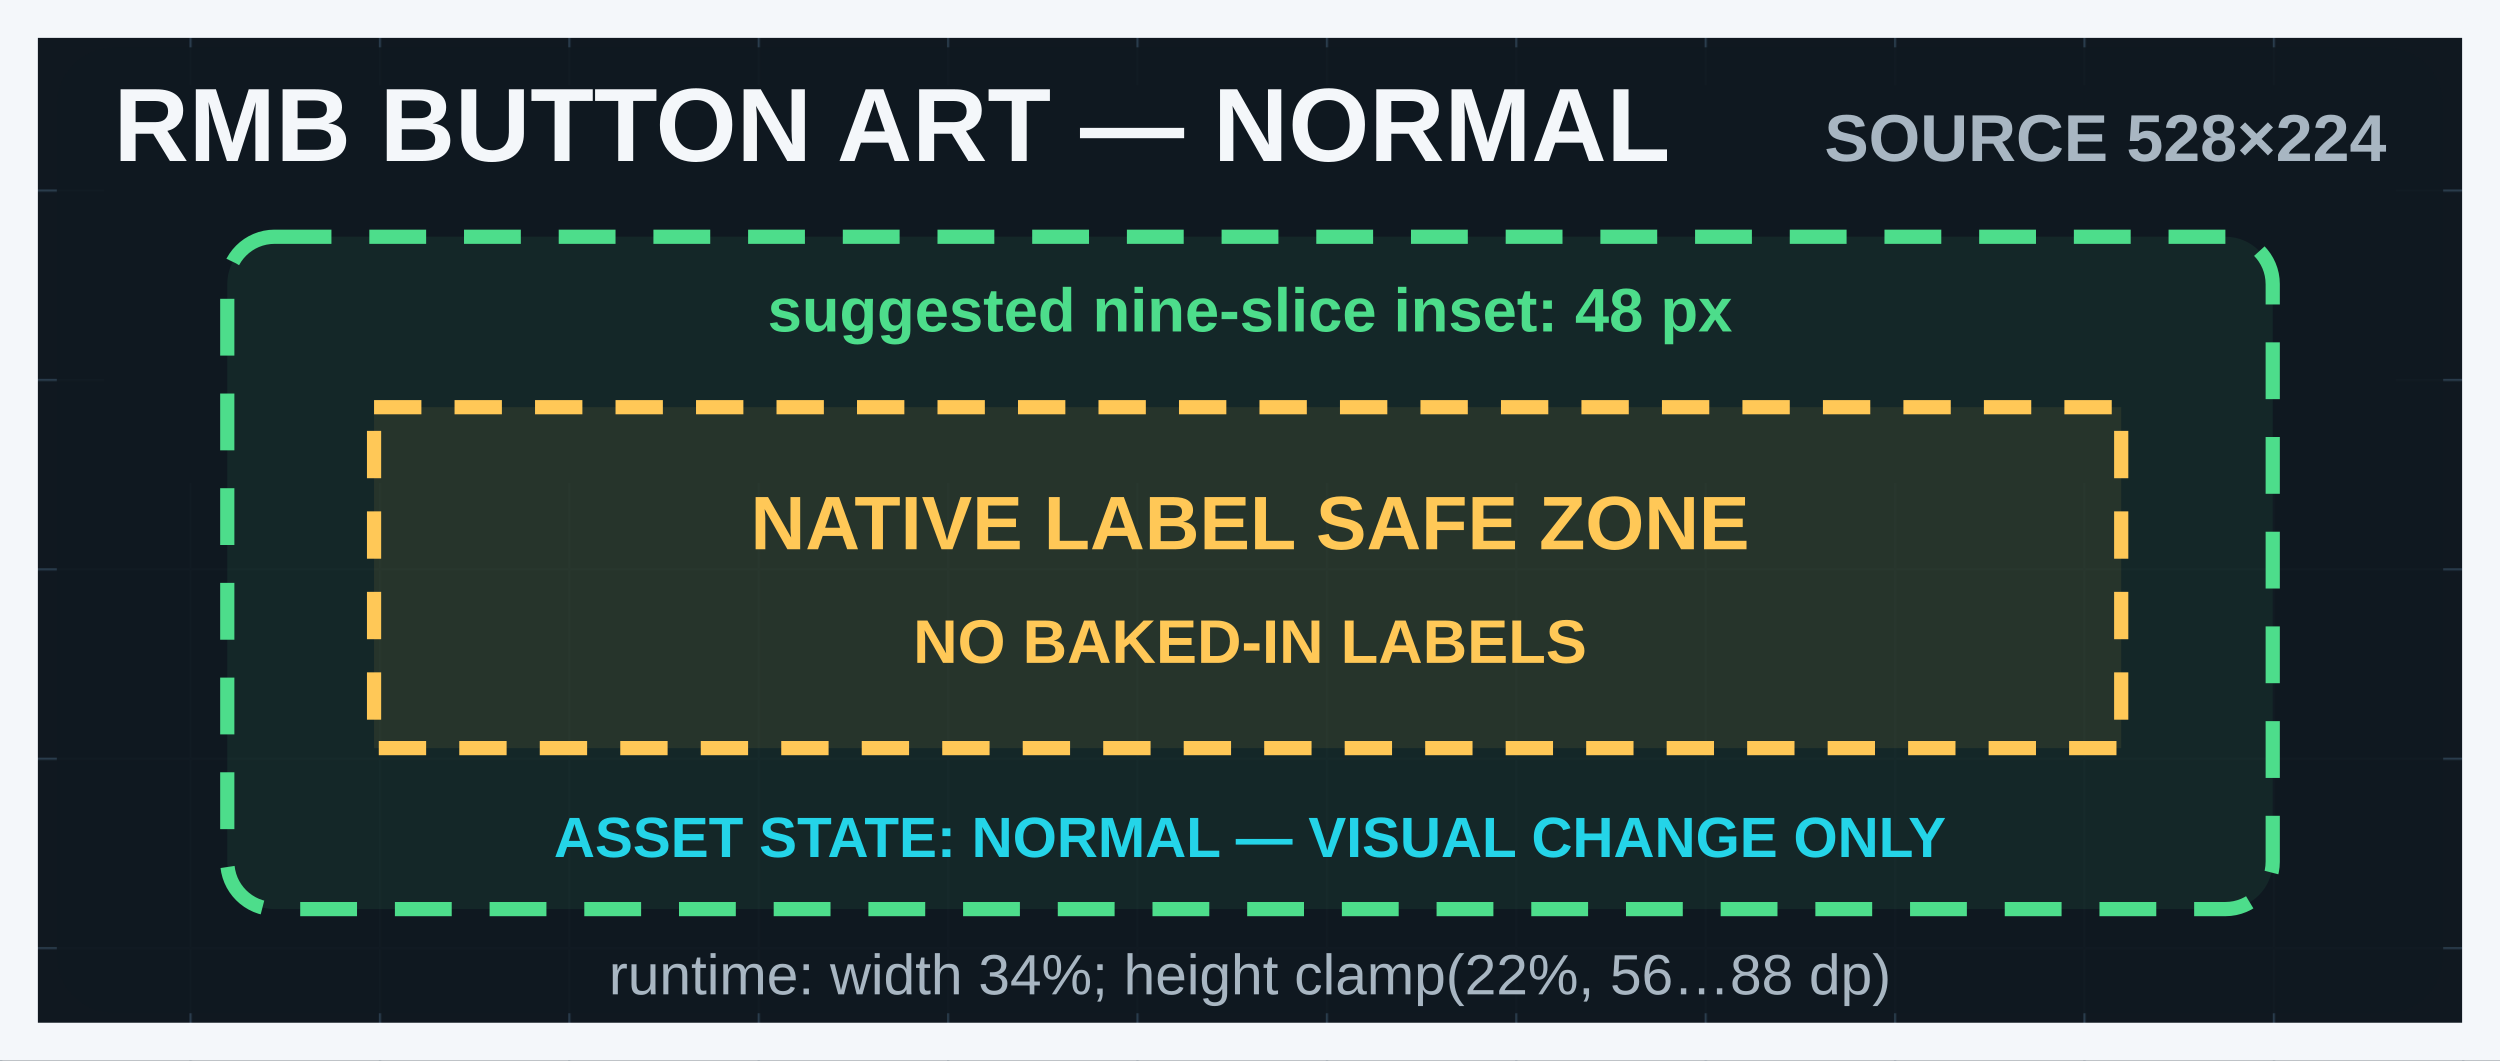
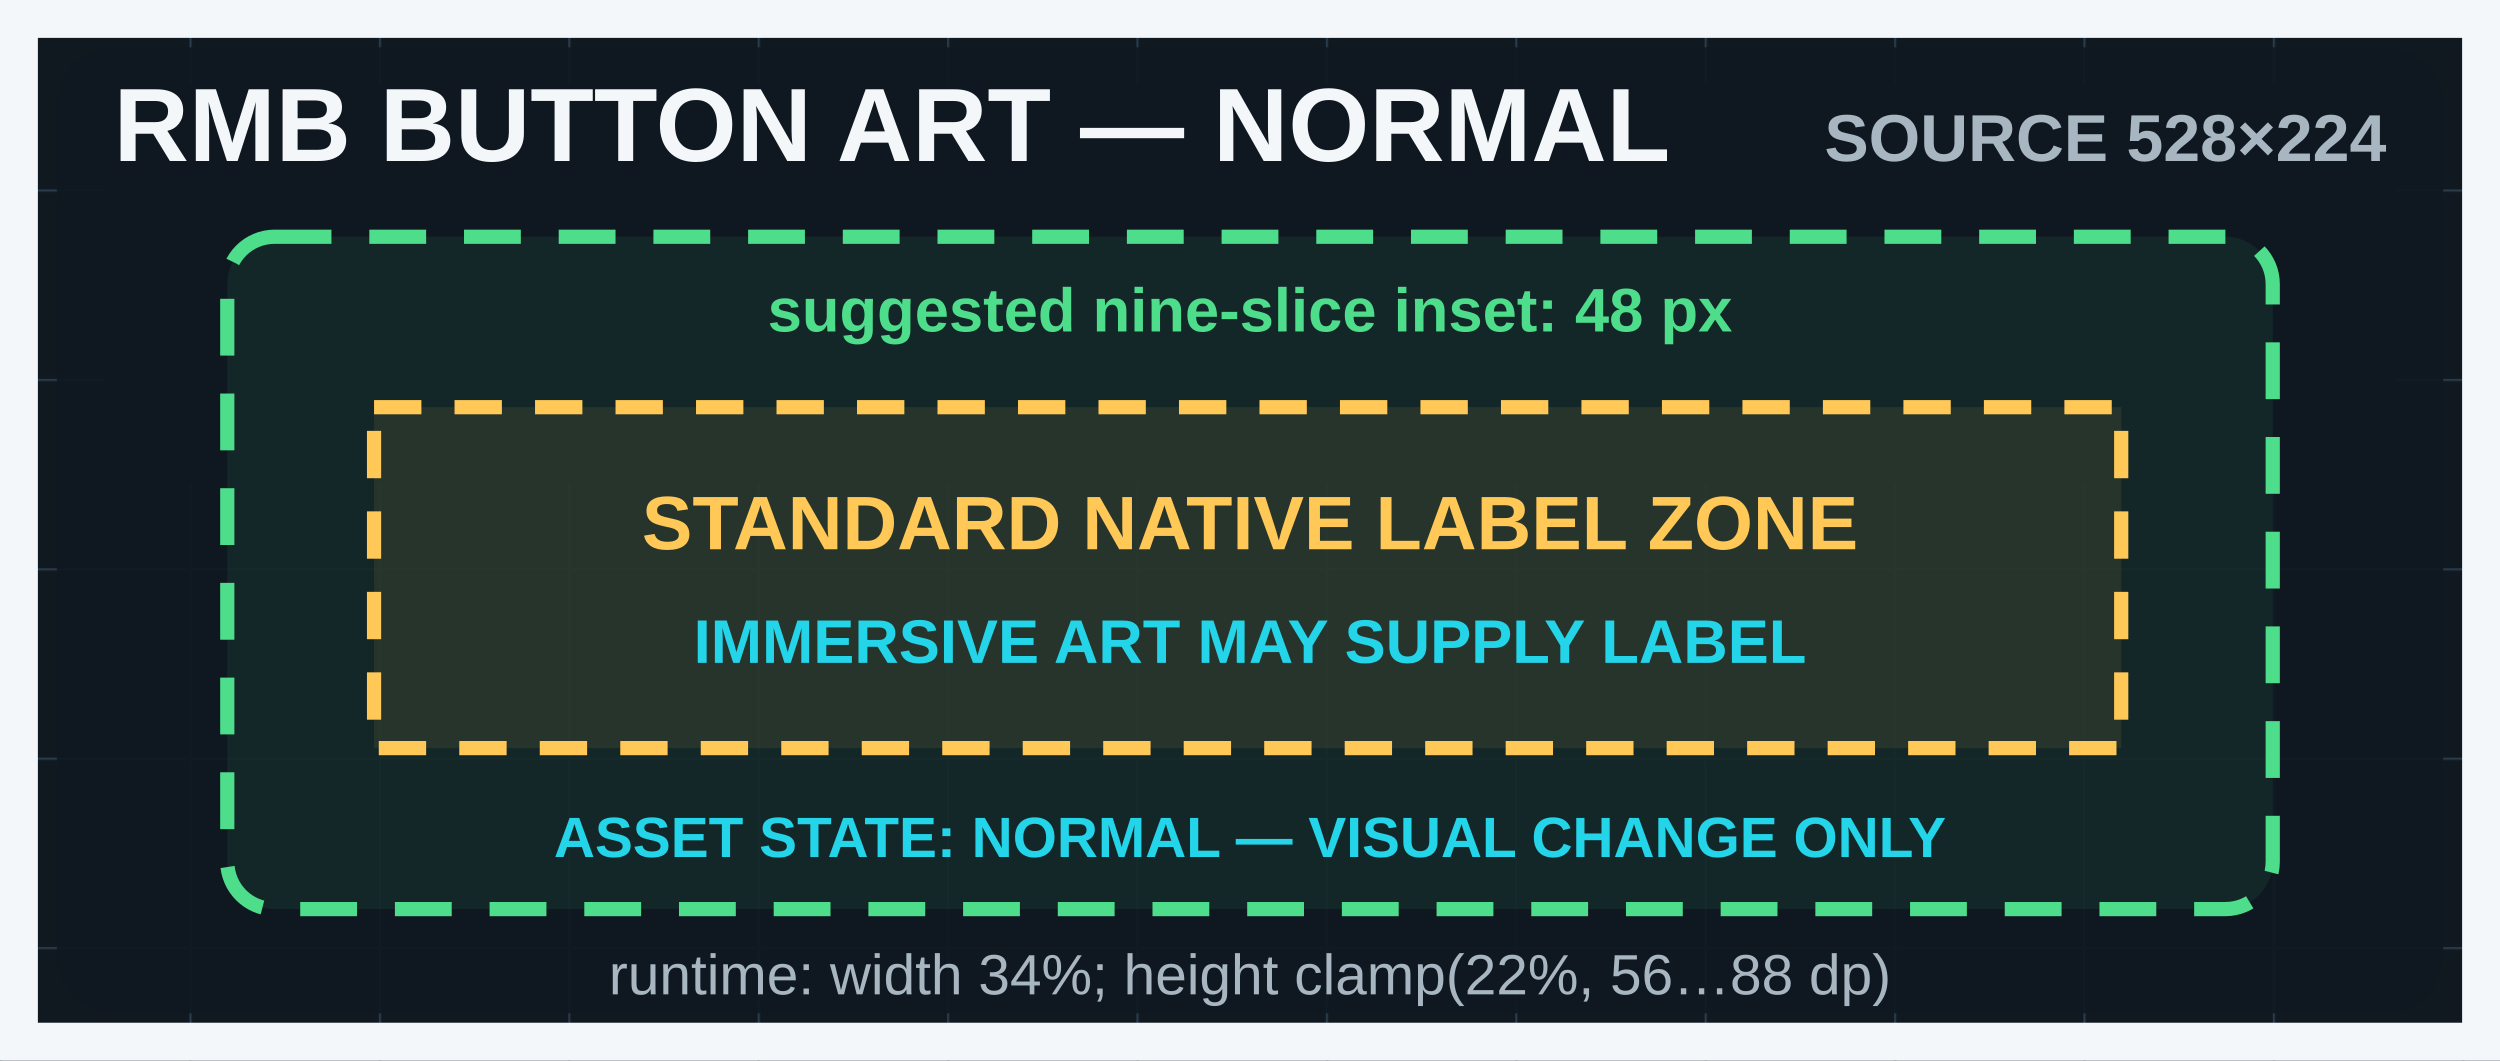
<svg xmlns="http://www.w3.org/2000/svg" width="528" height="224" viewBox="0 0 528 224">
  <defs>
    <pattern id="grid" width="40" height="40" patternUnits="userSpaceOnUse">
      <path d="M40 0H0V40" fill="none" stroke="#263746" stroke-width="1" />
    </pattern>
    <pattern id="danger" width="20" height="20" patternUnits="userSpaceOnUse" patternTransform="rotate(45)">
      <rect width="10" height="20" fill="#ff5b63" fill-opacity=".16" />
    </pattern>
    <pattern id="dynamic" width="24" height="24" patternUnits="userSpaceOnUse">
      <path d="M0 24L24 0" stroke="#24d4e8" stroke-opacity=".18" stroke-width="6" />
    </pattern>
  </defs>
  <rect width="528" height="224" fill="#101820" />
  <rect width="528" height="224" fill="url(#grid)" />
  <rect x="4" y="4" width="520" height="216" fill="none" stroke="#f4f7fa" stroke-width="8" />
  <rect x="22" y="18" width="484" height="84" rx="10" fill="#101820" fill-opacity=".94" />
  <text x="38" y="52" font-family="Arial,sans-serif" font-size="30" font-weight="700" fill="#f4f7fa" />
  <text x="38" y="82" font-family="Arial,sans-serif" font-size="18" fill="#a8b6c2" />
  <rect x="12" y="10" width="504" height="204" rx="12" fill="#101820" fill-opacity=".92" />
  <text x="24" y="34" text-anchor="start" font-family="Arial,sans-serif" font-size="22" font-weight="700" fill="#f4f7fa">RMB BUTTON ART — NORMAL</text>
  <text x="504" y="34" text-anchor="end" font-family="Arial,sans-serif" font-size="14" font-weight="700" fill="#a8b6c2">SOURCE 528×224</text>
  <rect x="48" y="50" width="432" height="142" rx="10" fill="#4ddd8b" fill-opacity="0.08" stroke="#4ddd8b" stroke-width="3" stroke-dasharray="12 8" />
  <text x="264.0" y="70" text-anchor="middle" font-family="Arial,sans-serif" font-size="13" font-weight="700" fill="#4ddd8b">suggested nine-slice inset: 48 px</text>
  <rect x="79" y="86" width="369" height="72" rx="0" fill="#ffc857" fill-opacity="0.08" stroke="#ffc857" stroke-width="3" stroke-dasharray="10 7" />
-   <text x="264.0" y="116" text-anchor="middle" font-family="Arial,sans-serif" font-size="16" font-weight="700" fill="#ffc857">NATIVE LABEL SAFE ZONE</text>
-   <text x="264.0" y="140" text-anchor="middle" font-family="Arial,sans-serif" font-size="13" font-weight="700" fill="#ffc857">NO BAKED-IN LABELS</text>
+   <text x="264.0" y="116" text-anchor="middle" font-family="Arial,sans-serif" font-size="16" font-weight="700" fill="#ffc857">STANDARD NATIVE LABEL ZONE</text>
+   <text x="264.0" y="140" text-anchor="middle" font-family="Arial,sans-serif" font-size="13" font-weight="700" fill="#24d4e8">IMMERSIVE ART MAY SUPPLY LABEL</text>
  <text x="264.0" y="181" text-anchor="middle" font-family="Arial,sans-serif" font-size="12" font-weight="700" fill="#24d4e8">ASSET STATE: NORMAL — VISUAL CHANGE ONLY</text>
  <text x="264.0" y="210" text-anchor="middle" font-family="Arial,sans-serif" font-size="12" fill="#a8b6c2">runtime: width 34%; height clamp(22%, 56…88 dp)</text>
</svg>
